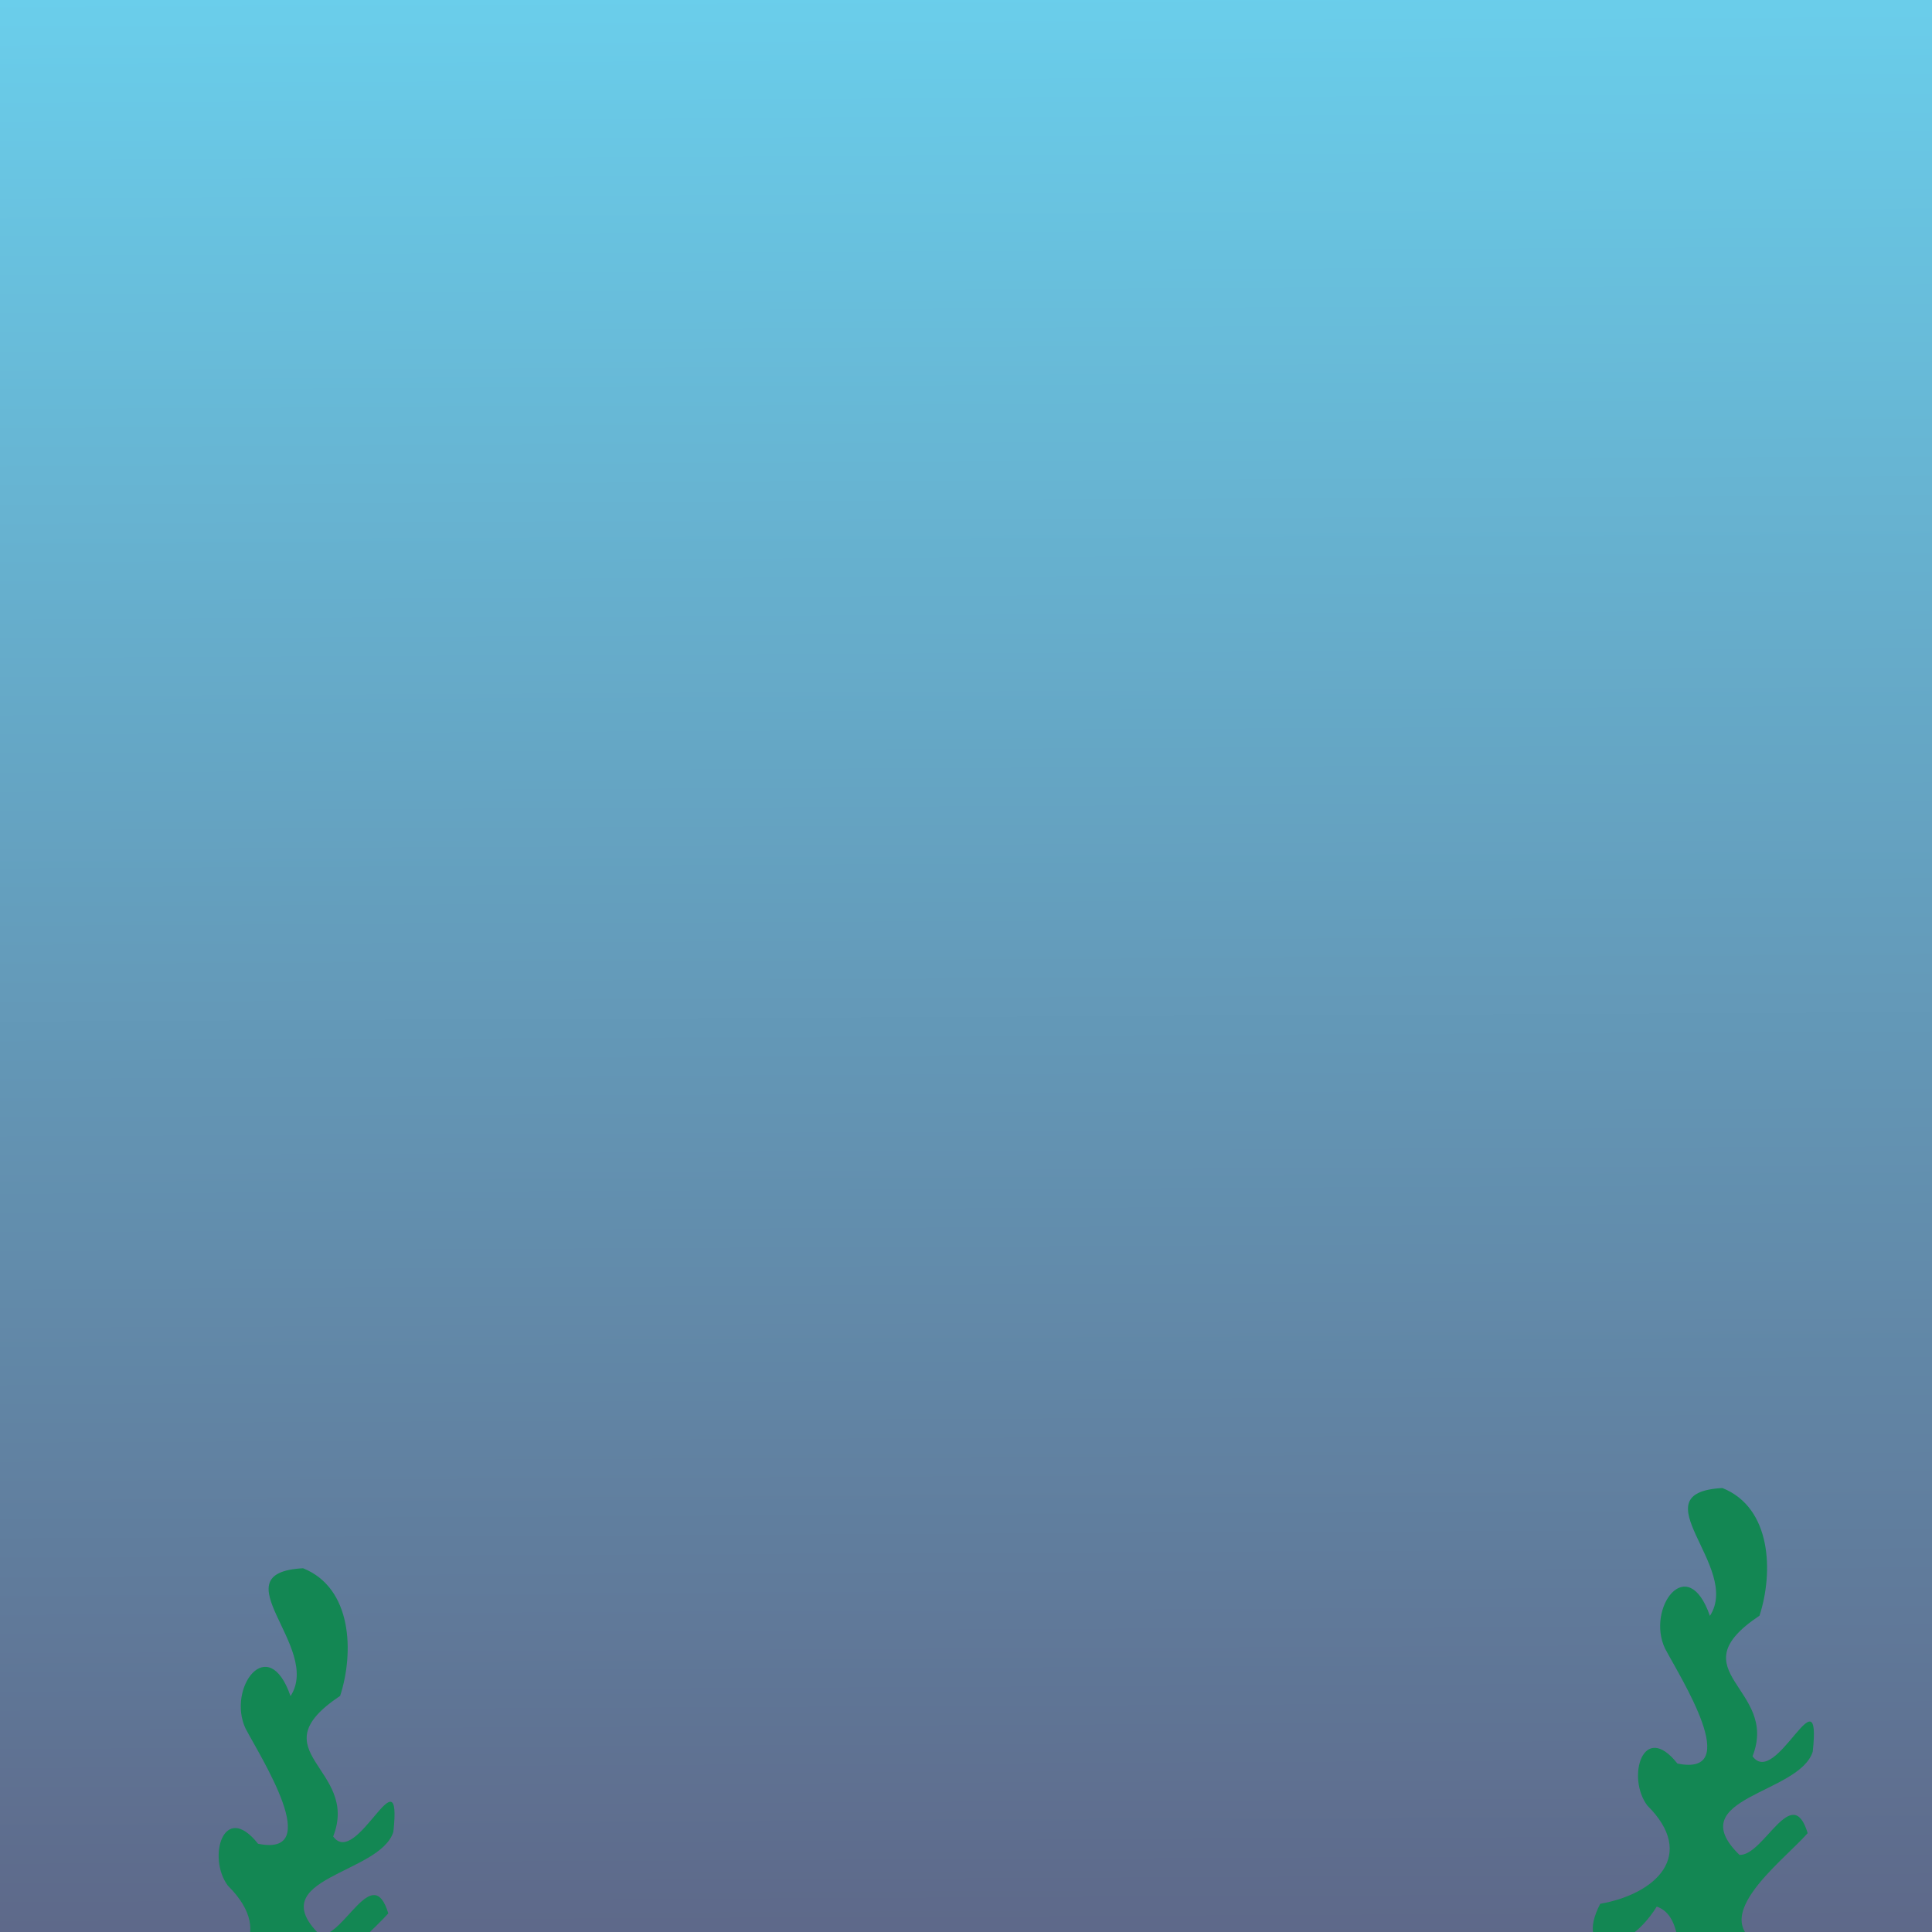
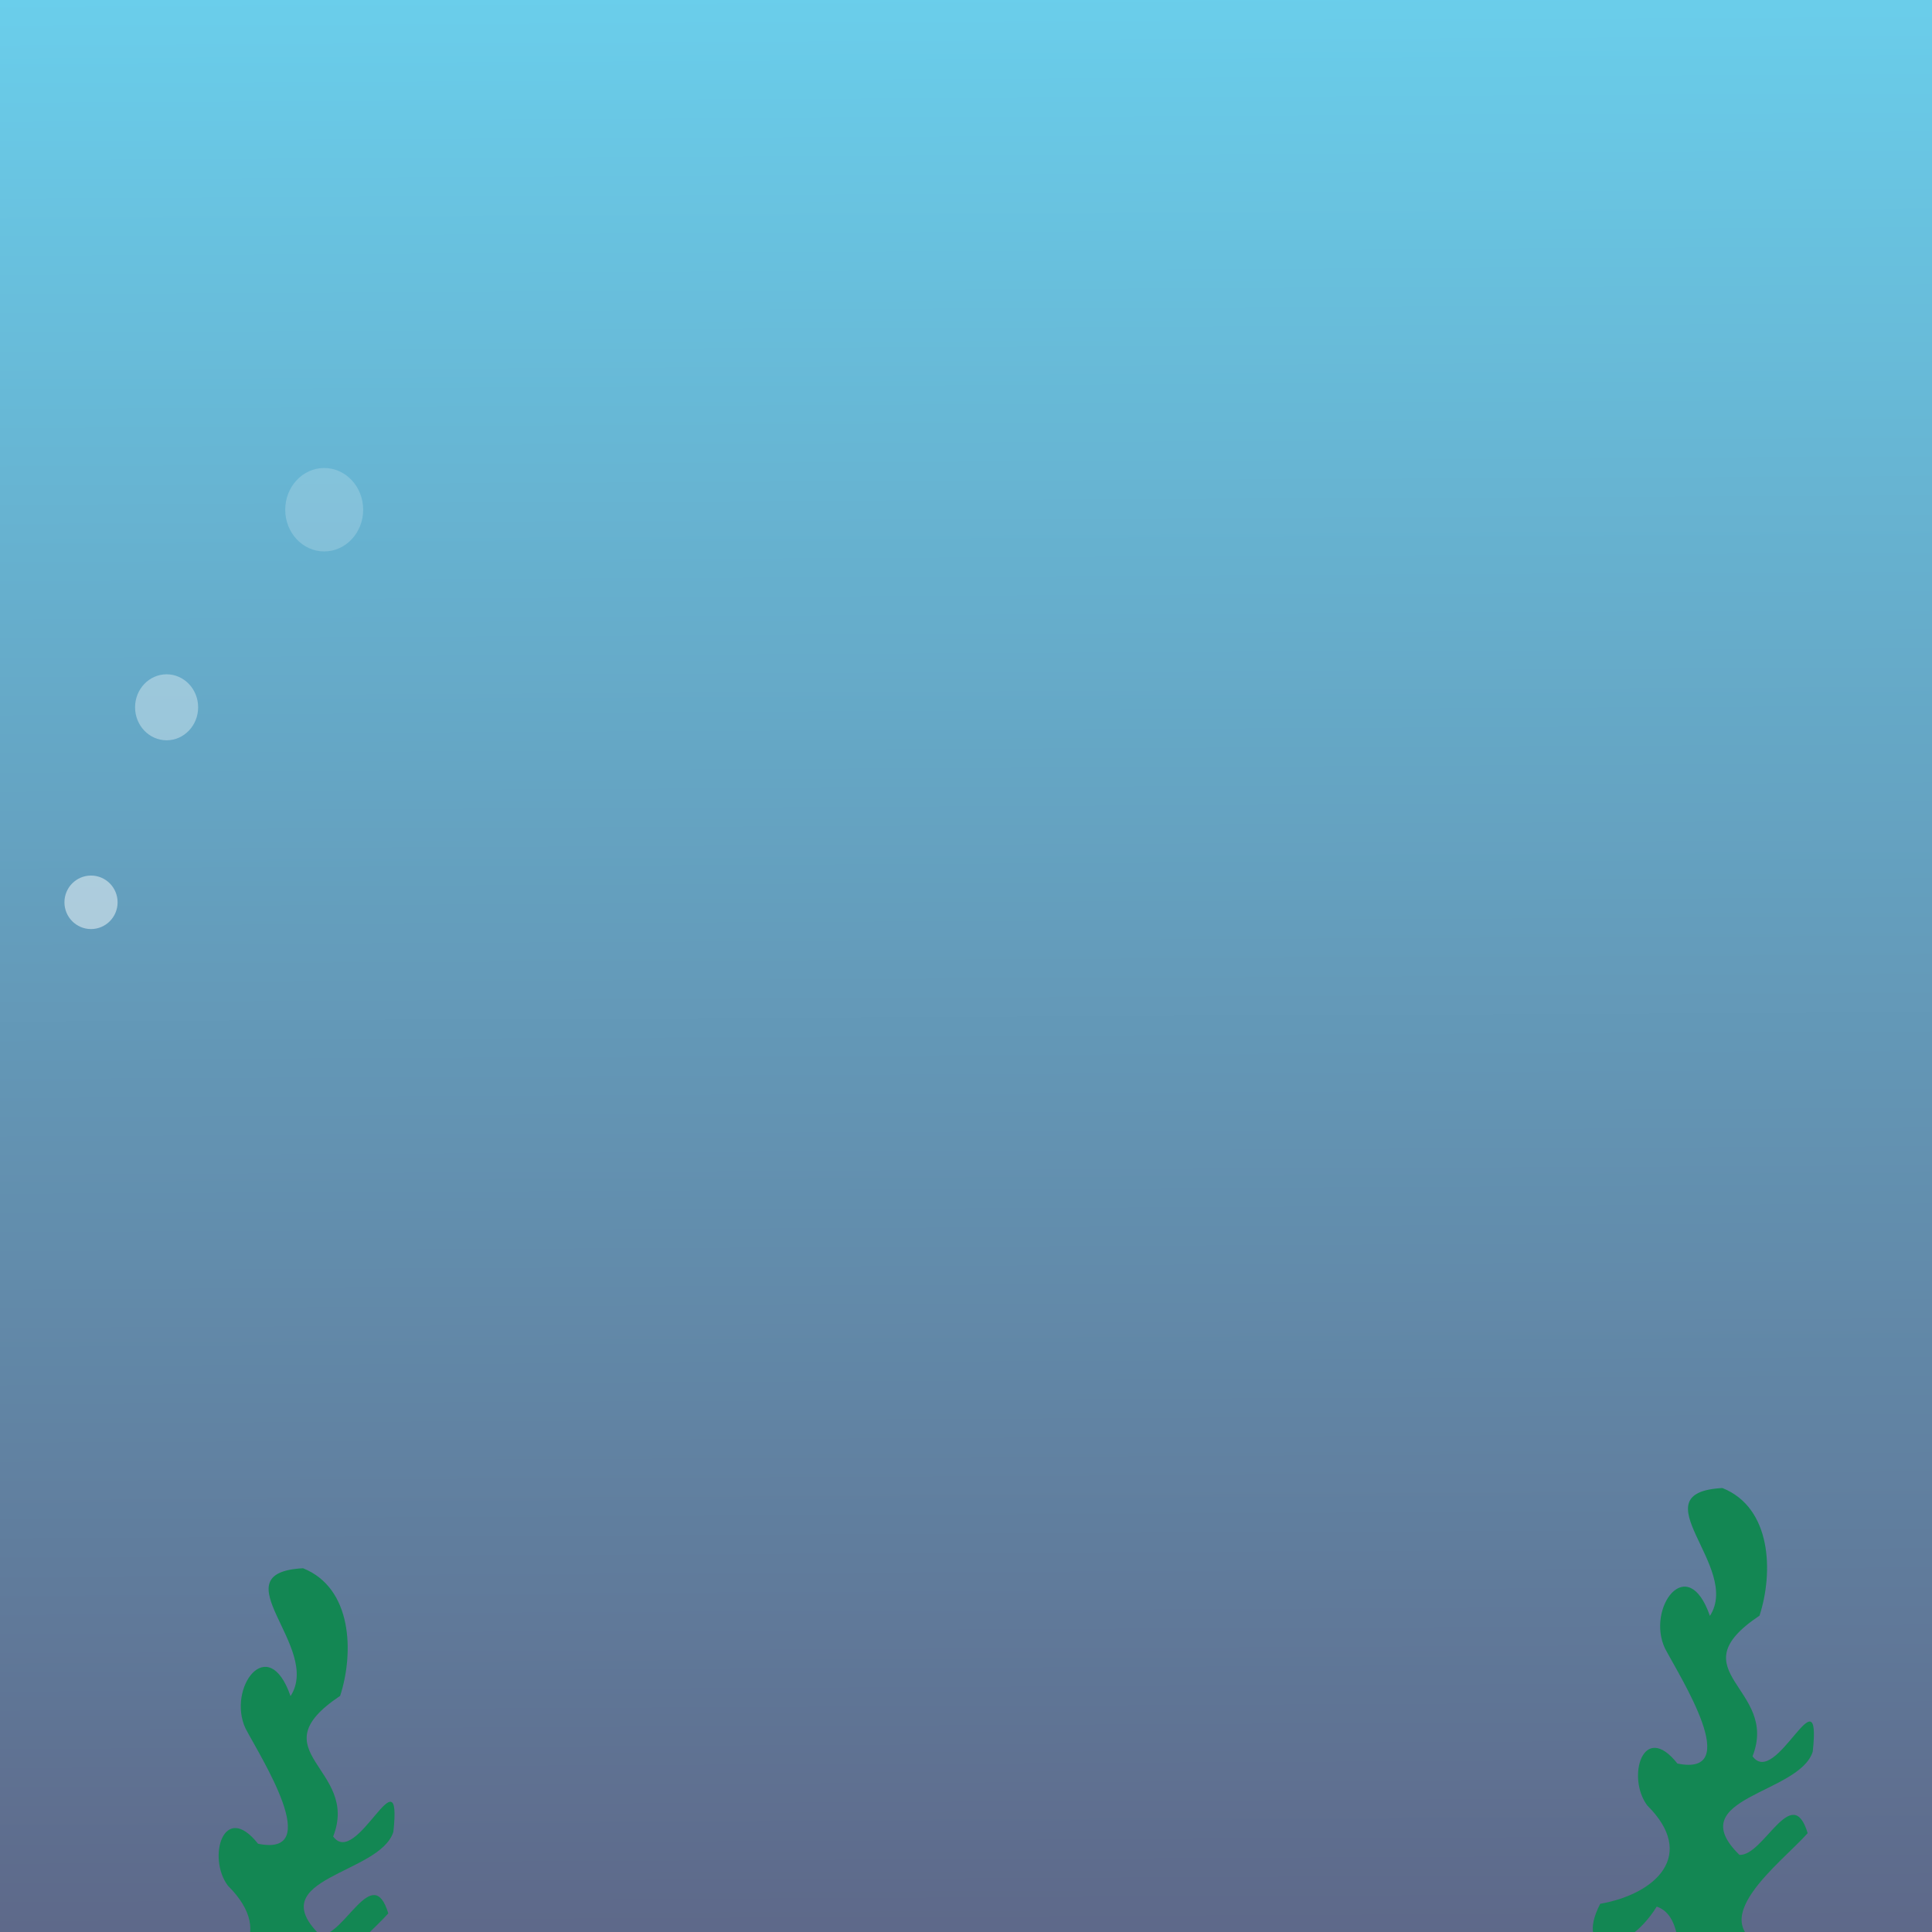
- <svg xmlns="http://www.w3.org/2000/svg" xmlns:xlink="http://www.w3.org/1999/xlink" width="520" height="520">
-   <defs>
+ <svg xmlns="http://www.w3.org/2000/svg" xmlns:xlink="http://www.w3.org/1999/xlink" width="520" height="520" version="1.1" id="svg8407">
+   <defs id="defs8393">
    <linearGradient id="a">
-       <stop style="stop-color:#6acfec;stop-opacity:1" offset="0" />
-       <stop style="stop-color:#5d6283;stop-opacity:1" offset="1" />
+       <stop style="stop-color:#6acfec;stop-opacity:1" offset="0" id="stop8387" />
+       <stop style="stop-color:#5d6283;stop-opacity:1" offset="1" id="stop8389" />
    </linearGradient>
    <linearGradient xlink:href="#a" id="b" x1="598.717" y1="389.819" x2="600.5" y2="951.393" gradientUnits="userSpaceOnUse" gradientTransform="matrix(.65 0 0 1 43.064 .5)" />
  </defs>
-   <g transform="translate(-123.968 -397.67)">
-     <rect style="fill:url(#b);fill-opacity:1;stroke:none;stroke-width:.806;stroke-miterlimit:4;stroke-dasharray:none;stroke-dashoffset:0;stroke-opacity:1" width="520" height="520" x="123.968" y="397.671" ry="0" />
-     <path style="fill:#138753;fill-opacity:1;stroke:none;stroke-width:.649px;stroke-linecap:butt;stroke-linejoin:miter;stroke-opacity:1" d="M584.193 832.587c8.55-13.212-19.662-33.187 3.367-34.408 13.271 5.305 13.75 22.73 9.986 34.344-22.61 15.116 5.346 19.49-1.877 37.847 6.308 8.706 18.627-23.741 16.203-1.247-3.6 11.479-35.604 12.282-19.727 27.793 6.562.32 14.132-19.794 18.36-5.847-7.075 8.023-29.4 24.307-10.124 31.22 7.724 21.909-7.658 23.77-11.067-.493-24.857 41.653-4.688-5.985-19.432-10.962-8.682 13.95-22.385 13.1-15.214-.753 15.041-2.654 26.078-13.155 12.67-26.46-5.67-7.546-1.133-22.974 8.113-11.29 17.939 3.652.807-23.077-3.374-31.033-5.055-10.81 6.082-26.097 12.116-8.71z" />
-     <path style="fill:#138753;fill-opacity:1;stroke:none;stroke-width:.649px;stroke-linecap:butt;stroke-linejoin:miter;stroke-opacity:1" d="M202.167 854.178c8.55-13.212-19.663-33.188 3.367-34.41 13.27 5.306 13.75 22.732 9.985 34.345-22.608 15.116 5.347 19.49-1.876 37.847 6.308 8.706 18.627-23.741 16.203-1.247-3.6 11.479-35.604 12.282-19.727 27.793 6.562.32 14.132-19.794 18.36-5.847-7.076 8.023-29.401 24.307-10.124 31.22 7.724 21.909-7.659 23.77-11.067-.493-24.857 41.653-4.688-5.985-19.432-10.962-8.682 13.95-22.386 13.1-15.215-.753 15.042-2.654 26.079-13.155 12.67-26.46-5.67-7.546-1.133-22.974 8.114-11.29 17.939 3.652.807-23.077-3.374-31.033-5.056-10.81 6.082-26.097 12.116-8.71z" />
+   <g transform="translate(-123.968 -397.67)" id="g8405">
+     <rect style="fill:url(#b);fill-opacity:1;stroke:none;stroke-width:.806;stroke-miterlimit:4;stroke-dasharray:none;stroke-dashoffset:0;stroke-opacity:1" width="520" height="520" x="123.968" y="397.671" ry="0" id="rect8399" />
+     <path style="fill:#138753;fill-opacity:1;stroke:none;stroke-width:.649px;stroke-linecap:butt;stroke-linejoin:miter;stroke-opacity:1" d="M584.193 832.587c8.55-13.212-19.662-33.187 3.367-34.408 13.271 5.305 13.75 22.73 9.986 34.344-22.61 15.116 5.346 19.49-1.877 37.847 6.308 8.706 18.627-23.741 16.203-1.247-3.6 11.479-35.604 12.282-19.727 27.793 6.562.32 14.132-19.794 18.36-5.847-7.075 8.023-29.4 24.307-10.124 31.22 7.724 21.909-7.658 23.77-11.067-.493-24.857 41.653-4.688-5.985-19.432-10.962-8.682 13.95-22.385 13.1-15.214-.753 15.041-2.654 26.078-13.155 12.67-26.46-5.67-7.546-1.133-22.974 8.113-11.29 17.939 3.652.807-23.077-3.374-31.033-5.055-10.81 6.082-26.097 12.116-8.71z" id="path8401" />
+     <path style="fill:#138753;fill-opacity:1;stroke:none;stroke-width:.649px;stroke-linecap:butt;stroke-linejoin:miter;stroke-opacity:1" d="M202.167 854.178c8.55-13.212-19.663-33.188 3.367-34.41 13.27 5.306 13.75 22.732 9.985 34.345-22.608 15.116 5.347 19.49-1.876 37.847 6.308 8.706 18.627-23.741 16.203-1.247-3.6 11.479-35.604 12.282-19.727 27.793 6.562.32 14.132-19.794 18.36-5.847-7.076 8.023-29.401 24.307-10.124 31.22 7.724 21.909-7.659 23.77-11.067-.493-24.857 41.653-4.688-5.985-19.432-10.962-8.682 13.95-22.386 13.1-15.215-.753 15.042-2.654 26.079-13.155 12.67-26.46-5.67-7.546-1.133-22.974 8.114-11.29 17.939 3.652.807-23.077-3.374-31.033-5.056-10.81 6.082-26.097 12.116-8.71z" id="path8403" />
+     <ellipse style="fill:#fff;fill-opacity:.352;stroke:none;stroke-width:.553;stroke-miterlimit:4;stroke-dasharray:none;stroke-dashoffset:0;stroke-opacity:.222" cx="168.81" cy="588.039" rx="8.487" ry="8.88" id="ellipse8155" />
+     <ellipse style="fill:#fff;fill-opacity:.472;stroke:none;stroke-width:.457;stroke-miterlimit:4;stroke-dasharray:none;stroke-dashoffset:0;stroke-opacity:.222" cx="148.465" cy="640.527" rx="7.154" ry="7.201" id="ellipse8157" />
+     <ellipse style="fill:#fff;fill-opacity:.189;stroke:none;stroke-width:.692;stroke-miterlimit:4;stroke-dasharray:none;stroke-dashoffset:0;stroke-opacity:.222" cx="211.227" cy="534.861" rx="10.49" ry="11.228" id="ellipse8159" />
  </g>
</svg>
